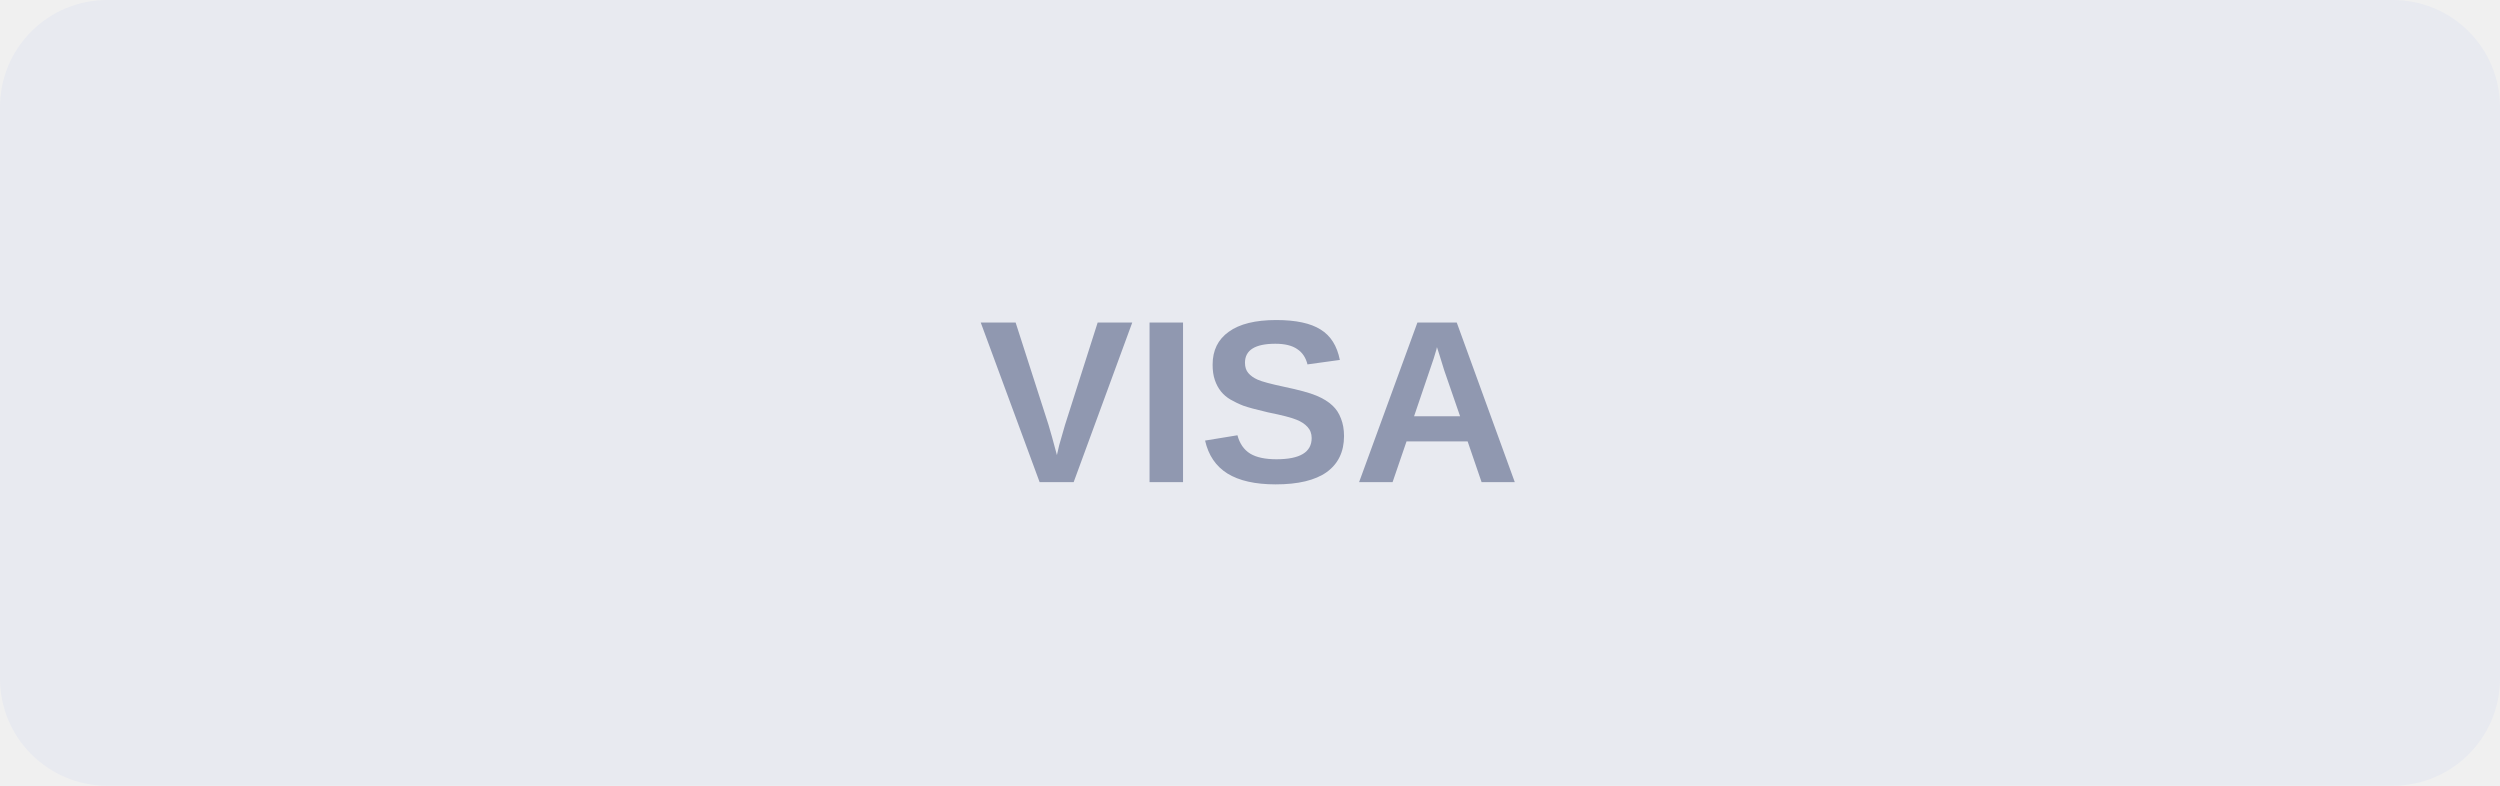
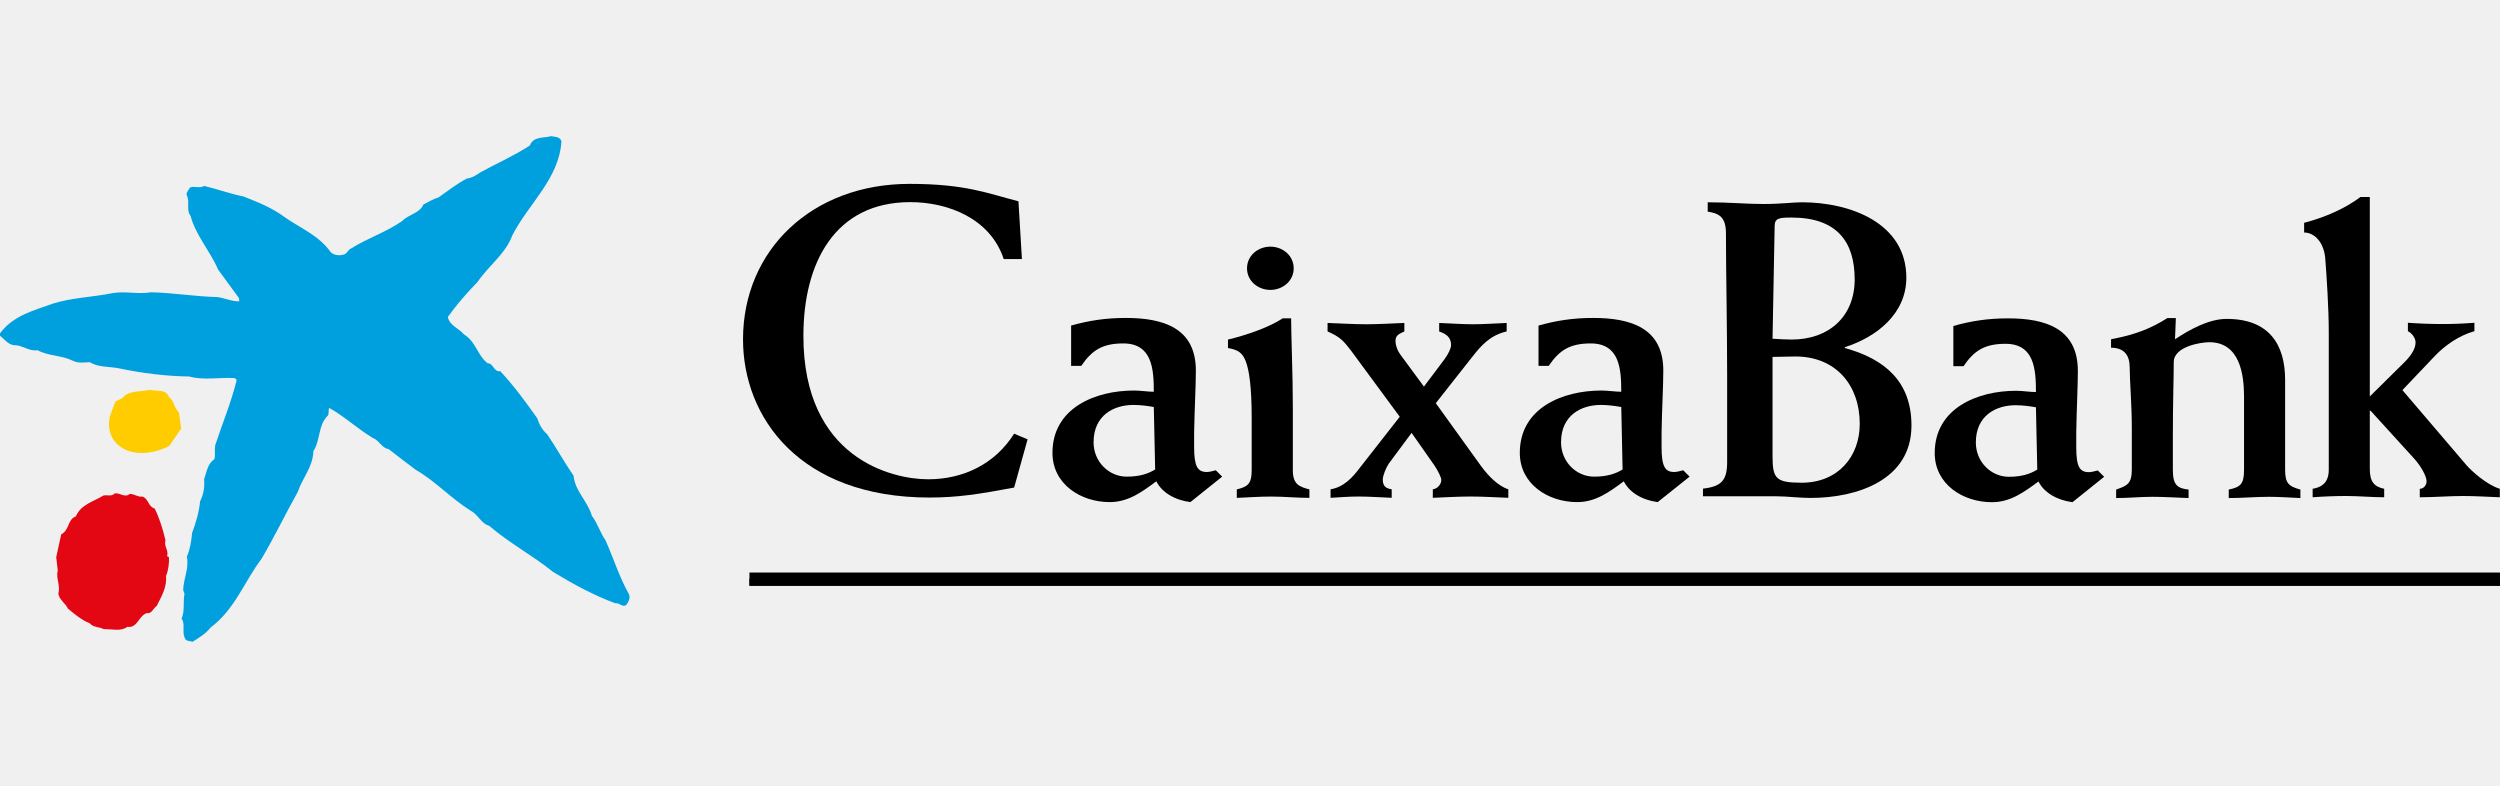
- <svg xmlns="http://www.w3.org/2000/svg" width="140" height="44" viewBox="0 0 140 44">
-   <rect width="140" height="44" rx="6" fill="#e8eaf0" />
-   <text x="70" y="27" font-family="Arial,sans-serif" font-size="13" font-weight="bold" fill="#9098b0" text-anchor="middle">VISA</text>
+ <svg xmlns="http://www.w3.org/2000/svg" width="140" height="44" viewBox="0 0 140 44" fill="none">
+   <g clip-path="url(#clip0_30732_10782)">
+     <path d="M9.466 22.243C9.761 22.45 9.748 22.865 10.013 23.074L10.148 23.994L9.482 24.971C8.635 25.413 7.375 25.608 6.589 24.895C6.144 24.494 6.028 23.916 6.144 23.339L6.457 22.496C6.632 22.375 6.87 22.345 6.99 22.139C7.404 21.873 7.936 21.93 8.411 21.828C8.767 21.945 9.302 21.753 9.466 22.243Z" fill="#FFCC00" />
+     <path d="M7.269 27.658C7.534 27.658 7.726 27.852 7.977 27.807C8.334 27.94 8.289 28.371 8.66 28.476C8.942 29.036 9.118 29.648 9.267 30.252C9.164 30.608 9.462 30.816 9.356 31.142L9.462 31.203C9.479 31.542 9.431 31.928 9.299 32.255C9.356 32.878 9.044 33.396 8.778 33.93C8.588 34.048 8.498 34.389 8.232 34.33C7.754 34.479 7.711 35.188 7.134 35.102C6.765 35.382 6.258 35.217 5.813 35.233C5.562 35.102 5.206 35.132 5.03 34.907C4.582 34.73 4.185 34.404 3.801 34.077C3.65 33.75 3.311 33.602 3.267 33.233C3.398 32.787 3.116 32.386 3.234 31.944L3.148 31.203L3.427 29.927C3.904 29.673 3.767 29.098 4.244 28.919C4.54 28.239 5.248 28.087 5.798 27.746C6.009 27.705 6.258 27.822 6.422 27.63C6.72 27.584 7.002 27.898 7.269 27.658Z" fill="#E30613" />
+     <path d="M31.441 7.905C31.321 9.996 29.602 11.404 28.695 13.168C28.313 14.22 27.392 14.842 26.74 15.793C26.146 16.399 25.567 17.067 25.08 17.748C25.171 18.235 25.686 18.372 25.983 18.726C26.65 19.127 26.723 19.88 27.303 20.341C27.643 20.341 27.643 20.846 28.016 20.787C28.801 21.633 29.439 22.506 30.087 23.425C30.192 23.752 30.357 24.076 30.638 24.314C31.158 25.07 31.587 25.871 32.12 26.642C32.197 27.501 32.921 28.078 33.142 28.882C33.47 29.31 33.602 29.815 33.901 30.244C34.359 31.253 34.672 32.302 35.218 33.27C35.322 33.49 35.189 33.713 35.071 33.876C34.863 34.039 34.703 33.741 34.461 33.785C33.251 33.341 32.09 32.705 30.965 32.023C29.806 31.088 28.532 30.423 27.392 29.443C26.947 29.325 26.77 28.807 26.358 28.598C25.258 27.916 24.381 26.939 23.271 26.302C22.769 25.916 22.263 25.547 21.759 25.146C21.373 25.099 21.243 24.655 20.87 24.523C20.039 24.019 19.286 23.32 18.441 22.846C18.365 22.967 18.441 23.142 18.365 23.262C17.802 23.811 17.952 24.655 17.547 25.264C17.535 26.137 16.926 26.778 16.677 27.545C15.979 28.791 15.369 30.067 14.644 31.296C13.679 32.572 13.163 34.113 11.799 35.136C11.502 35.506 11.162 35.698 10.792 35.937C10.628 35.891 10.39 35.917 10.346 35.714C10.182 35.404 10.39 34.927 10.169 34.644C10.358 34.216 10.241 33.728 10.331 33.253L10.258 33.047C10.273 32.394 10.598 31.845 10.464 31.177C10.642 30.763 10.716 30.303 10.758 29.844C10.971 29.28 11.149 28.671 11.207 28.064C11.398 27.708 11.471 27.25 11.428 26.834C11.574 26.451 11.605 25.988 12.008 25.708C12.065 25.454 12.008 25.204 12.05 24.938C12.451 23.721 12.94 22.549 13.25 21.307C13.25 21.218 13.163 21.189 13.104 21.171C12.23 21.127 11.414 21.307 10.598 21.084C9.262 21.068 7.915 20.89 6.643 20.624C6.122 20.52 5.499 20.579 5.026 20.282C4.714 20.296 4.355 20.356 4.063 20.194C3.453 19.896 2.712 19.941 2.104 19.615C1.645 19.677 1.32 19.377 0.902 19.334C0.503 19.365 0.281 19.022 0 18.799V18.668C0.741 17.658 1.927 17.378 2.994 16.992C4.047 16.666 5.219 16.637 6.316 16.413C7.012 16.295 7.766 16.49 8.463 16.367C9.723 16.399 10.939 16.605 12.185 16.637C12.601 16.696 12.984 16.889 13.4 16.872L13.384 16.695L12.212 15.095C11.773 14.057 10.956 13.183 10.671 12.085C10.406 11.759 10.657 11.272 10.448 10.915C10.435 10.751 10.569 10.635 10.642 10.499C10.896 10.396 11.176 10.574 11.428 10.411C12.185 10.589 12.881 10.855 13.636 11.002C14.422 11.315 15.224 11.627 15.92 12.146C16.794 12.766 17.848 13.168 18.527 14.13C18.707 14.294 18.986 14.324 19.222 14.261C19.431 14.234 19.477 13.982 19.671 13.909C20.587 13.33 21.626 13.006 22.533 12.368C22.897 11.995 23.495 11.952 23.714 11.448C23.998 11.315 24.252 11.137 24.548 11.062C25.068 10.694 25.585 10.292 26.146 9.996C26.445 9.965 26.68 9.8 26.919 9.641C27.837 9.137 28.801 8.721 29.674 8.144C29.868 7.625 30.444 7.743 30.86 7.625C31.067 7.67 31.35 7.639 31.441 7.905Z" fill="#00A0DF" />
+     <path d="M41.969 32.446H139.999V32.062H41.969V32.446Z" fill="black" />
+     <path d="M41.969 32.802H139.999V32.422H41.969V32.802Z" fill="black" />
+     <path d="M114.087 26.296C113.705 26.533 113.233 26.7 112.495 26.7C111.501 26.7 110.647 25.869 110.647 24.779C110.647 23.262 111.784 22.692 112.876 22.692C113.301 22.692 113.751 22.762 114.013 22.809L114.087 26.296ZM109.956 20.508C110.55 19.631 111.144 19.253 112.307 19.253C113.919 19.253 114.013 20.673 114.013 21.955C113.681 21.955 113.279 21.884 112.898 21.884C110.74 21.884 108.344 22.858 108.344 25.371C108.344 27.126 109.933 28.123 111.547 28.123C112.59 28.123 113.35 27.553 114.157 26.962C114.44 27.553 115.152 28.005 116.058 28.123L117.833 26.7L117.477 26.345C117.31 26.391 117.098 26.441 116.979 26.441C116.457 26.441 116.27 26.13 116.27 25.04V24.209C116.293 22.858 116.36 21.625 116.36 20.771C116.36 18.399 114.559 17.828 112.449 17.828C111.334 17.828 110.386 17.972 109.388 18.255V20.508L109.956 20.508Z" fill="black" />
+     <path d="M57.228 14.508H56.208C55.455 12.22 53.068 11.319 50.975 11.319C46.742 11.319 44.99 14.725 44.99 18.812C44.99 25.673 49.955 26.84 51.973 26.84C53.946 26.84 55.718 25.989 56.792 24.286L57.545 24.603L56.792 27.303C54.845 27.669 53.628 27.862 52.048 27.862C44.796 27.862 41.609 23.387 41.609 19.007C41.609 13.996 45.478 10.297 50.931 10.297C54.089 10.297 55.306 10.832 57.033 11.272L57.228 14.508Z" fill="black" />
+     <path d="M59.983 20.489V18.232C60.979 17.949 61.929 17.805 63.048 17.805C65.162 17.805 66.968 18.376 66.968 20.751C66.968 21.608 66.897 22.843 66.871 24.197V25.029C66.871 26.123 67.062 26.432 67.588 26.432C67.705 26.432 67.918 26.384 68.085 26.334L68.441 26.692L66.661 28.118C65.755 28.002 65.043 27.547 64.755 26.952C63.95 27.547 63.188 28.118 62.145 28.118C60.53 28.118 58.938 27.119 58.938 25.359C58.938 22.843 61.337 21.87 63.499 21.87C63.878 21.87 64.283 21.938 64.613 21.938C64.613 20.657 64.519 19.232 62.904 19.232C61.739 19.232 61.146 19.611 60.551 20.489L59.983 20.489ZM64.613 22.794C64.355 22.745 63.902 22.676 63.472 22.676C62.382 22.676 61.24 23.248 61.24 24.767C61.24 25.86 62.1 26.692 63.095 26.692C63.831 26.692 64.306 26.526 64.689 26.29L64.613 22.794Z" fill="black" />
+     <path d="M72.303 17.826C72.303 18.828 72.399 20.917 72.399 22.865V26.336C72.399 27.143 72.781 27.261 73.326 27.406V27.881C72.614 27.881 71.903 27.807 71.184 27.807C70.546 27.807 69.906 27.855 69.261 27.881V27.406C69.833 27.261 70.094 27.143 70.094 26.336V23.389C70.094 21.677 69.954 20.725 69.761 20.227C69.572 19.754 69.333 19.588 68.766 19.49V19.016C69.858 18.756 71.119 18.304 71.83 17.826H72.303ZM71.14 13.812C71.83 13.812 72.447 14.311 72.447 15.026C72.447 15.737 71.83 16.235 71.14 16.235C70.451 16.235 69.833 15.737 69.833 15.026C69.833 14.311 70.451 13.812 71.14 13.812Z" fill="black" />
+     <path d="M74.512 27.4C75.27 27.282 75.77 26.69 76.081 26.285L78.386 23.338L75.655 19.631C75.199 19.037 75.032 18.871 74.344 18.56V18.086C75.058 18.108 75.795 18.159 76.508 18.159C77.22 18.159 77.935 18.109 78.644 18.086V18.56C78.36 18.701 78.147 18.753 78.147 19.108C78.147 19.273 78.217 19.583 78.43 19.869L79.74 21.65L80.901 20.104C81.138 19.773 81.26 19.488 81.26 19.322C81.26 18.871 80.973 18.701 80.594 18.56V18.086C81.234 18.108 81.852 18.159 82.494 18.159C83.112 18.159 83.755 18.109 84.374 18.086V18.56C83.444 18.775 82.947 19.345 82.425 20.012L80.404 22.578L82.971 26.142C83.326 26.617 83.871 27.211 84.466 27.4V27.877C83.755 27.852 83.063 27.805 82.353 27.805C81.638 27.805 80.948 27.851 80.237 27.877V27.4C80.498 27.375 80.713 27.117 80.713 26.876C80.713 26.736 80.523 26.356 80.331 26.07L79.049 24.241L77.764 25.973C77.619 26.189 77.435 26.642 77.435 26.855C77.435 27.232 77.619 27.354 77.935 27.4V27.877C77.315 27.852 76.671 27.805 76.054 27.805C75.534 27.805 75.032 27.851 74.512 27.877V27.4Z" fill="black" />
+     <path d="M86.157 20.489V18.232C87.156 17.949 88.103 17.805 89.223 17.805C91.338 17.805 93.145 18.376 93.145 20.751C93.145 21.608 93.072 22.843 93.048 24.197V25.029C93.048 26.123 93.239 26.432 93.761 26.432C93.88 26.432 94.092 26.384 94.26 26.334L94.617 26.692L92.831 28.118C91.932 28.002 91.221 27.547 90.934 26.952C90.125 27.547 89.364 28.118 88.323 28.118C86.706 28.118 85.109 27.119 85.109 25.359C85.109 22.843 87.508 21.87 89.673 21.87C90.055 21.87 90.458 21.938 90.791 21.938C90.791 20.657 90.698 19.232 89.081 19.232C87.915 19.232 87.321 19.611 86.729 20.489L86.157 20.489ZM90.791 22.794C90.532 22.745 90.081 22.676 89.651 22.676C88.556 22.676 87.418 23.248 87.418 24.767C87.418 25.86 88.275 26.692 89.27 26.692C90.006 26.692 90.486 26.526 90.865 26.29L90.791 22.794Z" fill="black" />
+     <path d="M99.38 12.657C99.38 12.207 99.663 12.183 100.327 12.183C102.89 12.183 103.862 13.56 103.862 15.647C103.862 17.71 102.437 19.015 100.327 19.015C100.019 19.015 99.683 18.993 99.262 18.968L99.38 12.657ZM96.72 25.869C96.72 26.89 96.414 27.245 95.367 27.363V27.791H99.449C99.78 27.791 100.115 27.816 100.424 27.839C100.756 27.861 101.088 27.884 101.396 27.884C103.982 27.884 107.042 26.89 107.042 23.831C107.042 21.363 105.545 20.105 103.314 19.489V19.441C105.096 18.871 106.755 17.567 106.755 15.551C106.755 12.466 103.573 11.328 100.92 11.328C100.351 11.328 99.806 11.424 98.738 11.424C97.79 11.424 96.817 11.328 95.631 11.328V11.851C96.271 11.947 96.653 12.158 96.653 13.06C96.653 15.197 96.72 18.208 96.72 21.055L96.72 25.869ZM99.262 19.987C99.757 19.987 100.136 19.963 100.54 19.963C102.815 19.963 104.146 21.576 104.146 23.735C104.146 25.561 102.937 27.032 100.895 27.032C99.427 27.032 99.262 26.794 99.262 25.514V19.987Z" fill="black" />
+     <path d="M118.219 19.472C118.931 19.472 119.262 19.874 119.262 20.562C119.262 21.321 119.381 22.604 119.381 23.978V26.303C119.381 27.11 119.097 27.203 118.504 27.416V27.891C119.169 27.891 119.853 27.821 120.519 27.821C121.206 27.821 121.873 27.867 122.56 27.891V27.416C121.921 27.345 121.68 27.156 121.68 26.303V24.358C121.68 22.508 121.73 21.18 121.73 20.279C121.73 19.401 123.246 19.164 123.721 19.164C125.405 19.164 125.666 20.918 125.666 22.199V26.303C125.666 27.11 125.474 27.277 124.81 27.416V27.891C125.573 27.891 126.306 27.821 127.064 27.821C127.66 27.821 128.228 27.867 128.822 27.891V27.416C128.157 27.23 127.967 27.063 127.967 26.303V21.275C127.967 19.259 127.041 17.858 124.694 17.858C123.696 17.858 122.63 18.452 121.8 18.997C121.825 18.594 121.825 18.216 121.847 17.812H121.373C120.474 18.379 119.62 18.737 118.219 18.997L118.219 19.472Z" fill="black" />
+     <path d="M139.99 27.372C139.281 27.16 138.426 26.401 138.119 26.045L134.534 21.846L136.362 19.924C136.929 19.331 137.714 18.785 138.567 18.547V18.075C137.976 18.121 137.382 18.146 136.788 18.146C136.15 18.146 135.482 18.121 134.842 18.075V18.547C135.058 18.645 135.271 18.929 135.271 19.166C135.271 19.428 135.151 19.783 134.653 20.28L132.709 22.201V11.031H132.187C131.333 11.67 130.221 12.168 129.031 12.477V13.021C129.624 13.021 130.17 13.592 130.221 14.564C130.29 15.466 130.411 17.245 130.411 18.621V26.305C130.411 26.826 130.221 27.253 129.508 27.372V27.847C130.147 27.8 130.764 27.776 131.403 27.776C132.116 27.776 132.804 27.847 133.514 27.847V27.372C132.946 27.253 132.709 26.971 132.709 26.258V23.006H132.757L135.199 25.689C135.603 26.138 135.887 26.687 135.887 26.945C135.887 27.182 135.719 27.372 135.508 27.372V27.847C136.317 27.847 137.12 27.776 137.926 27.776C138.615 27.776 139.304 27.823 139.99 27.847V27.372Z" fill="black" />
+     <path d="M41.969 32.802H139.999V32.422H41.969V32.802Z" fill="black" />
+   </g>
+   <defs>
+     <clipPath id="clip0_30732_10782">
+       <rect width="140" height="44" fill="white" />
+     </clipPath>
+   </defs>
</svg>
